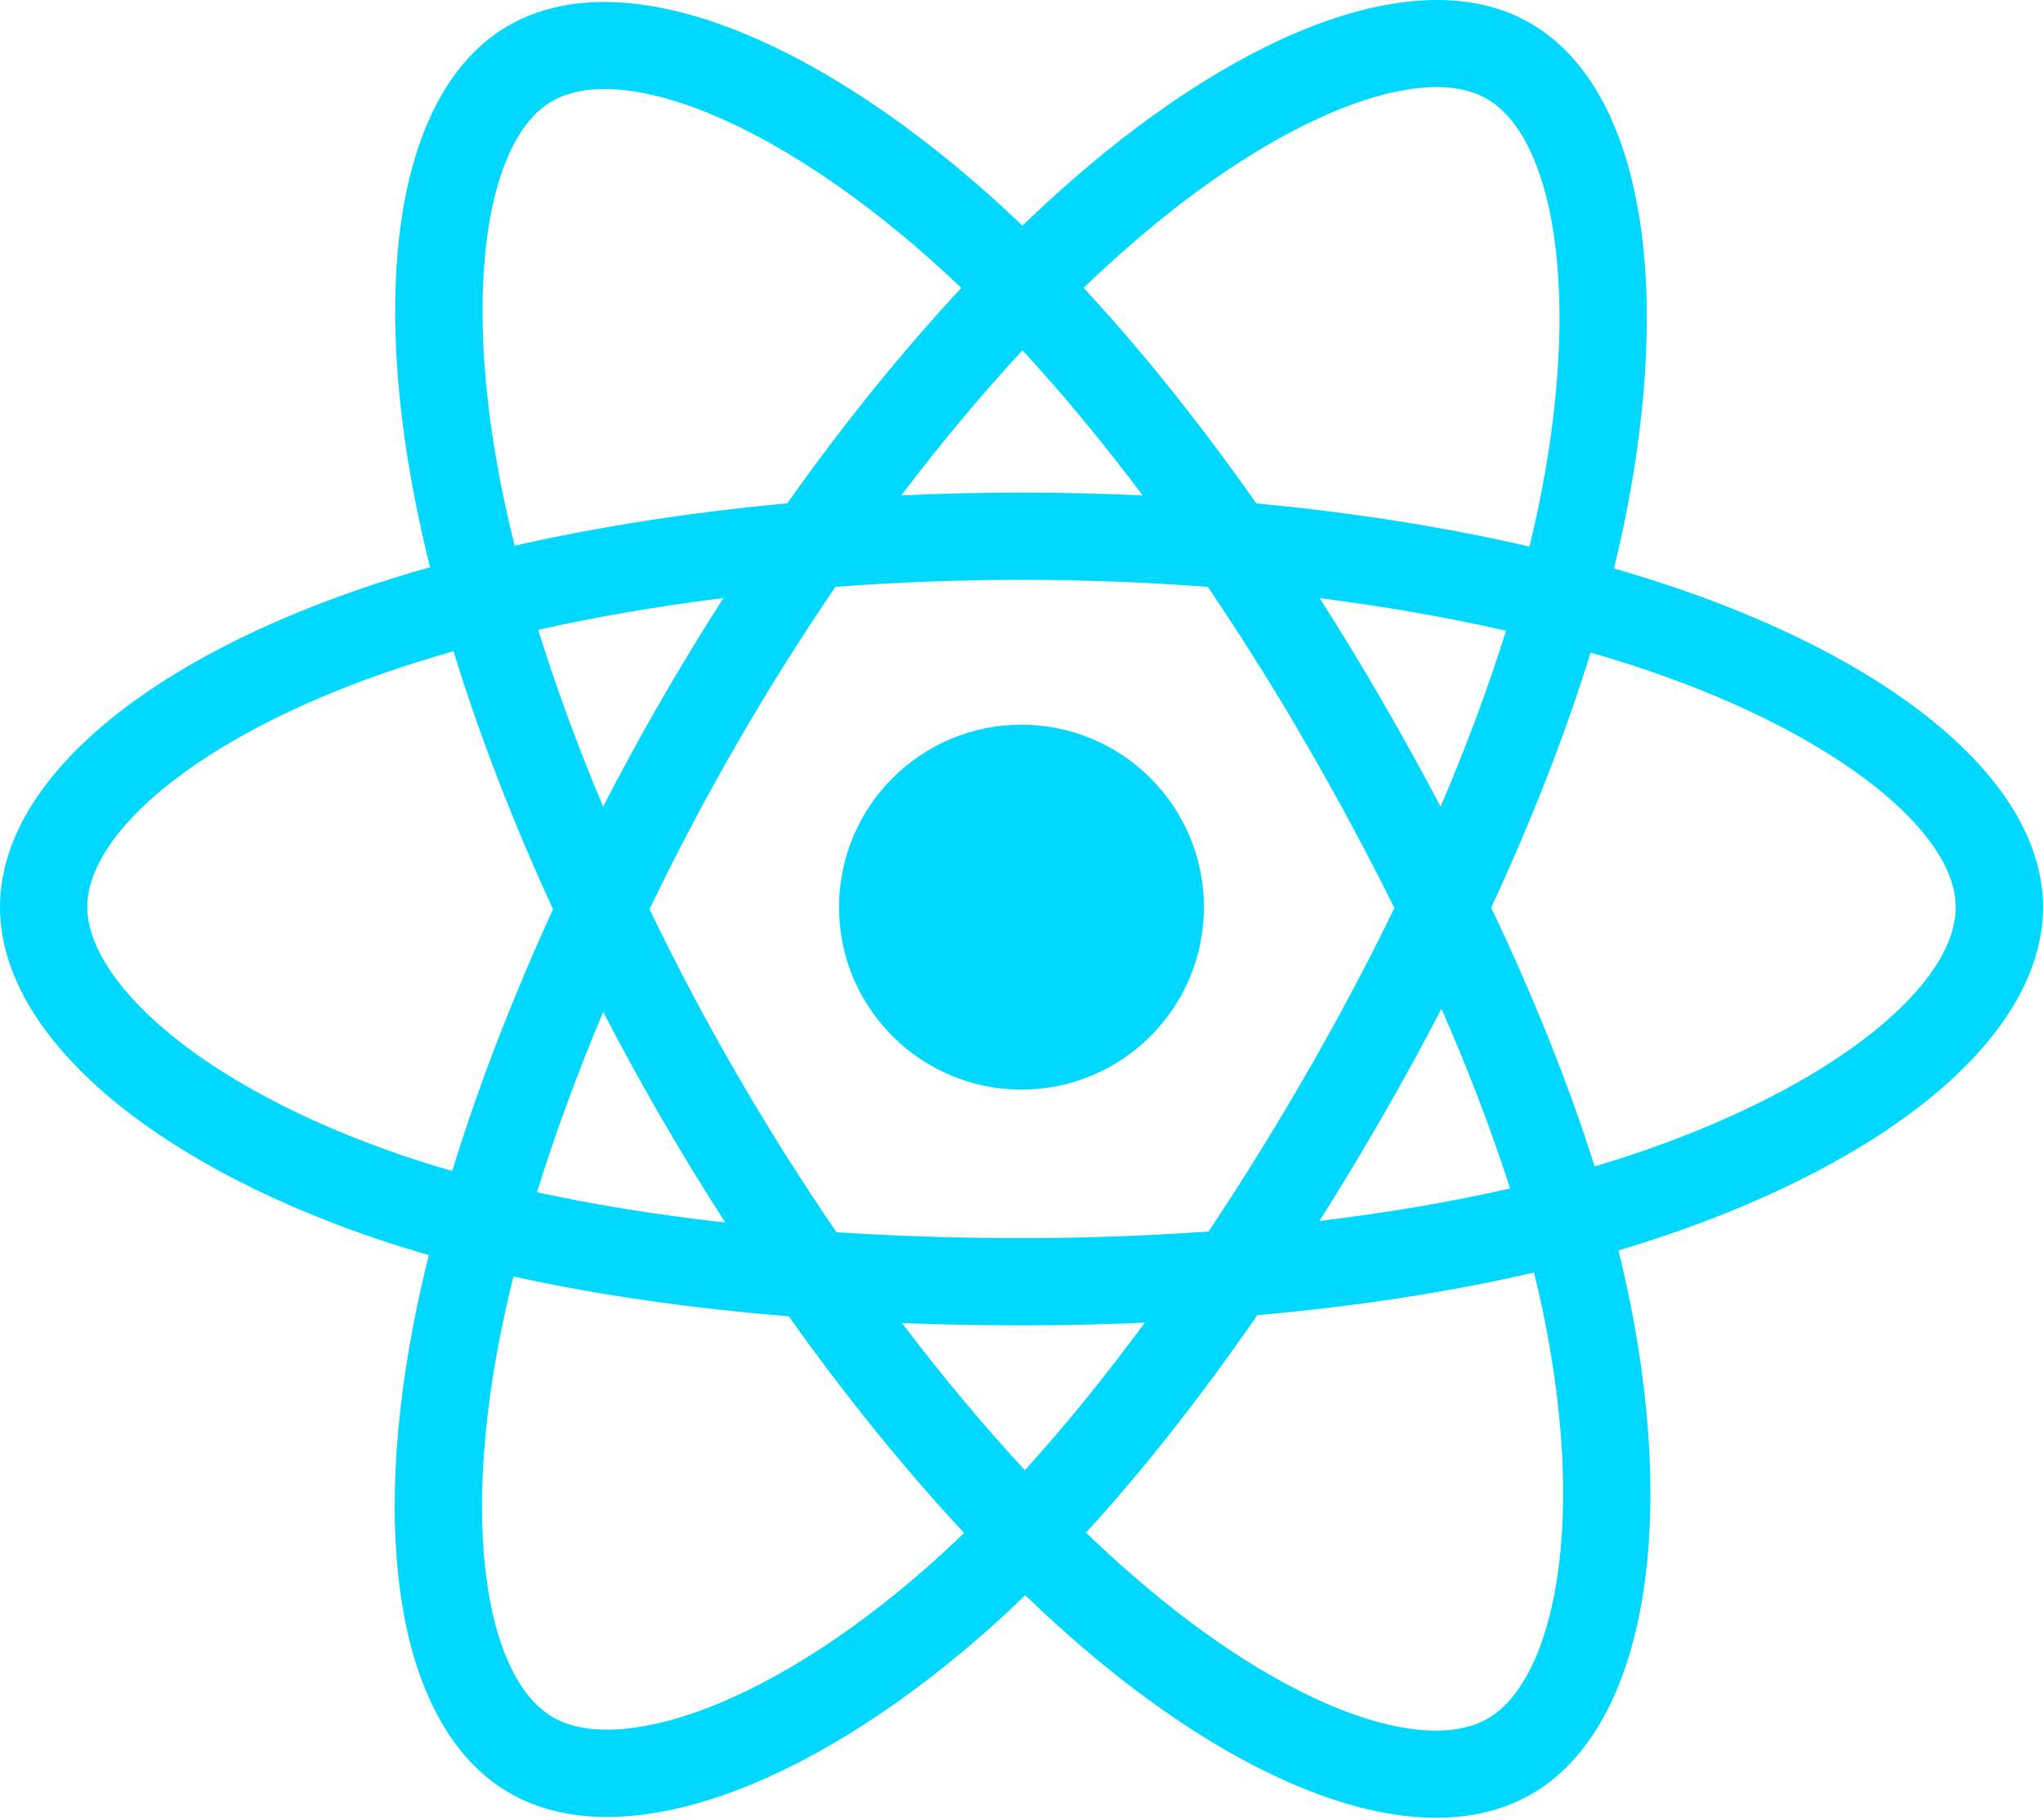
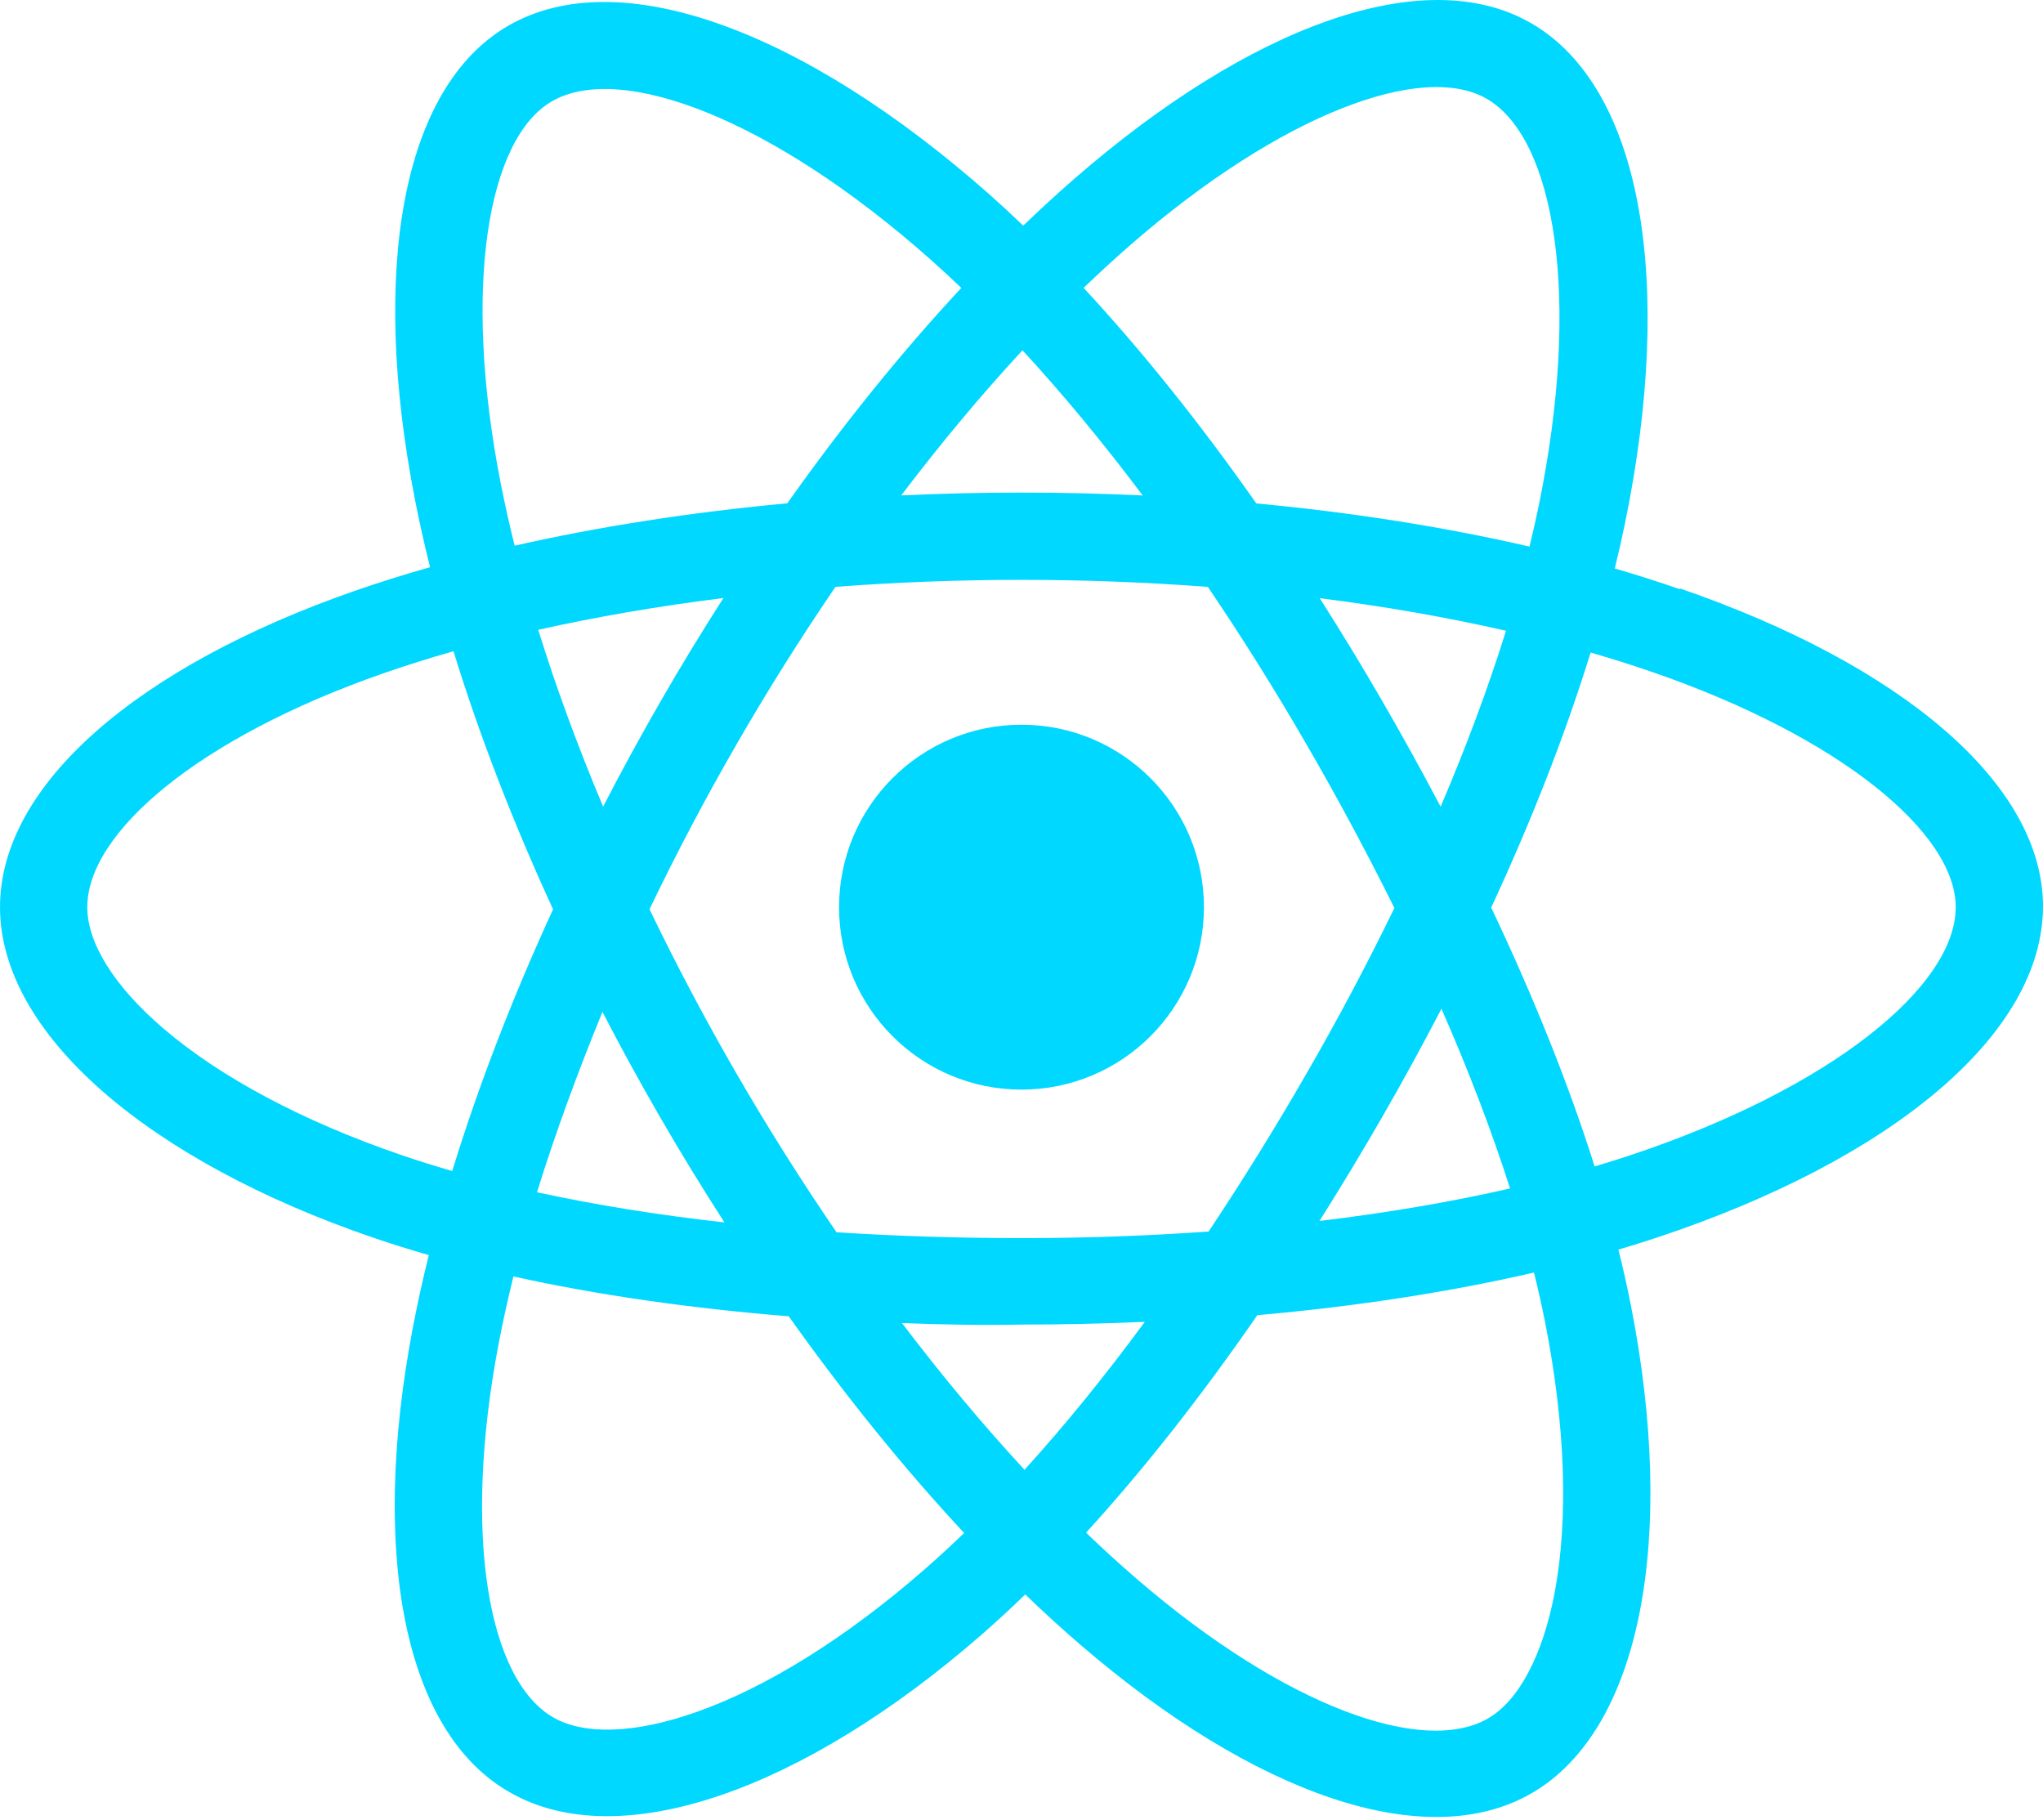
<svg xmlns="http://www.w3.org/2000/svg" aria-hidden="true" role="img" class="iconify iconify--logos" width="35.93" height="32" preserveAspectRatio="xMidYMid meet" viewBox="0 0 256 228">
-   <path fill="#00D8FF" d="M210.483 73.824a171.49 171.49 0 0 0-8.24-2.597c.465-1.9.893-3.777 1.273-5.621c6.238-30.281 2.16-54.676-11.769-62.708c-13.355-7.7-35.196.329-57.254 19.526a171.23 171.23 0 0 0-6.375 5.848a155.866 155.866 0 0 0-4.241-3.917C100.759 3.829 77.587-4.822 63.673 3.233C50.33 10.957 46.379 33.89 51.995 62.588a170.974 170.974 0 0 0 1.892 8.48c-3.28.932-6.445 1.924-9.474 2.98C17.309 83.498 0 98.307 0 113.668c0 15.865 18.582 31.778 46.812 41.427a145.52 145.52 0 0 0 6.921 2.165a167.467 167.467 0 0 0-2.01 9.138c-5.354 28.2-1.173 50.591 12.134 58.266c13.744 7.926 36.812-.22 59.273-19.855a145.567 145.567 0 0 0 5.342-4.923a168.064 168.064 0 0 0 6.92 6.314c21.758 18.722 43.246 26.282 56.54 18.586c13.731-7.949 18.194-32.003 12.4-61.268a145.016 145.016 0 0 0-1.535-6.842c1.62-.48 3.21-.974 4.76-1.488c29.348-9.723 48.443-25.443 48.443-41.52c0-15.417-17.868-30.326-45.517-39.844Zm-6.365 70.984c-1.4.463-2.836.91-4.3 1.345c-3.24-10.257-7.612-21.163-12.963-32.432c5.106-11 9.31-21.767 12.459-31.957c2.619.758 5.16 1.557 7.61 2.4c23.69 8.156 38.14 20.213 38.14 29.504c0 9.896-15.606 22.743-40.946 31.14Zm-10.514 20.834c2.562 12.94 2.927 24.64 1.23 33.787c-1.524 8.219-4.59 13.698-8.382 15.893c-8.067 4.67-25.32-1.4-43.927-17.412a156.726 156.726 0 0 1-6.437-5.87c7.214-7.889 14.423-17.06 21.459-27.246c12.376-1.098 24.068-2.894 34.671-5.345a134.17 134.17 0 0 1 1.386 6.193ZM87.276 214.515c-7.882 2.783-14.16 2.863-17.955.675c-8.075-4.657-11.432-22.636-6.853-46.752a156.923 156.923 0 0 1 1.869-8.499c10.486 2.32 22.093 3.988 34.498 4.994c7.084 9.967 14.501 19.128 21.976 27.15a134.668 134.668 0 0 1-4.877 4.492c-9.933 8.682-19.886 14.842-28.658 17.94ZM50.35 144.747c-12.483-4.267-22.792-9.812-29.858-15.863c-6.35-5.437-9.555-10.836-9.555-15.216c0-9.322 13.897-21.212 37.076-29.293c2.813-.98 5.757-1.905 8.812-2.773c3.204 10.42 7.406 21.315 12.477 32.332c-5.137 11.18-9.399 22.249-12.634 32.792a134.718 134.718 0 0 1-6.318-1.979Zm12.378-84.26c-4.811-24.587-1.616-43.134 6.425-47.789c8.564-4.958 27.502 2.111 47.463 19.835a144.318 144.318 0 0 1 3.841 3.545c-7.438 7.987-14.787 17.08-21.808 26.988c-12.04 1.116-23.565 2.908-34.161 5.309a160.342 160.342 0 0 1-1.76-7.887Zm110.427 27.268a347.8 347.8 0 0 0-7.785-12.803c8.168 1.033 15.994 2.404 23.343 4.08c-2.206 7.072-4.956 14.465-8.193 22.045a381.151 381.151 0 0 0-7.365-13.322Zm-45.032-43.861c5.044 5.465 10.096 11.566 15.065 18.186a322.04 322.04 0 0 0-30.257-.006c4.974-6.559 10.069-12.652 15.192-18.18ZM82.802 87.83a323.167 323.167 0 0 0-7.227 13.238c-3.184-7.553-5.909-14.98-8.134-22.152c7.304-1.634 15.093-2.97 23.209-3.984a321.524 321.524 0 0 0-7.848 12.897Zm8.081 65.352c-8.385-.936-16.291-2.203-23.593-3.793c2.26-7.3 5.045-14.885 8.298-22.6a321.187 321.187 0 0 0 7.257 13.246c2.594 4.48 5.28 8.868 8.038 13.147Zm37.542 31.03c-5.184-5.592-10.354-11.779-15.403-18.433c4.902.192 9.899.29 14.978.29c5.218 0 10.376-.117 15.453-.343c-4.985 6.774-10.018 12.97-15.028 18.486Zm52.198-57.817c3.422 7.8 6.306 15.345 8.596 22.52c-7.422 1.694-15.436 3.058-23.88 4.071a382.417 382.417 0 0 0 7.859-13.026a347.403 347.403 0 0 0 7.425-13.565Zm-16.898 8.101a358.557 358.557 0 0 1-12.281 19.815a329.4 329.4 0 0 1-23.444.823c-7.967 0-15.716-.248-23.178-.732a310.202 310.202 0 0 1-12.513-19.846h.001a307.41 307.41 0 0 1-10.923-20.627a310.278 310.278 0 0 1 10.89-20.637l-.001.001a307.318 307.318 0 0 1 12.413-19.761c7.613-.576 15.42-.876 23.31-.876H128c7.926 0 15.743.303 23.354.883a329.357 329.357 0 0 1 12.335 19.695a358.489 358.489 0 0 1 11.036 20.54a329.472 329.472 0 0 1-11 20.722Zm22.56-122.124c8.572 4.944 11.906 24.881 6.52 51.026c-.344 1.668-.73 3.367-1.15 5.09c-10.622-2.452-22.155-4.275-34.23-5.408c-7.034-10.017-14.323-19.124-21.64-27.008a160.789 160.789 0 0 1 5.888-5.4c18.9-16.447 36.564-22.941 44.612-18.3ZM128 90.808c12.625 0 22.86 10.235 22.86 22.86s-10.235 22.86-22.86 22.86s-22.86-10.235-22.86-22.86s10.235-22.86 22.86-22.86Z" />
+   <path fill="#00D8FF" d="M210.483 73.824a171.49 171.49 0 0 0-8.14-2.597c.465-1.9.893-3.777 1.273-5.621c6.238-30.281 2.16-54.676-11.769-62.708c-13.355-7.7-35.196.329-57.254 19.526a171.23 171.23 0 0 0-6.375 5.848a155.866 155.866 0 0 0-4.241-3.917C100.759 3.829 77.587-4.822 63.673 3.233C50.33 10.957 46.379 33.89 51.995 62.588a170.974 170.974 0 0 0 1.892 8.48c-3.28.932-6.445 1.924-9.474 2.98C17.309 83.498 0 98.307 0 113.668c0 15.865 18.582 31.778 46.812 41.427a145.52 145.52 0 0 0 6.921 2.165a167.467 167.467 0 0 0-2.01 9.138c-5.354 28.1-1.173 50.591 12.134 58.166c13.744 7.926 36.812-.22 59.273-19.855a145.567 145.567 0 0 0 5.342-4.923a168.064 168.064 0 0 0 6.92 6.314c21.758 18.722 43.246 26.282 56.54 18.586c13.731-7.949 18.194-32.003 12.4-61.268a145.016 145.016 0 0 0-1.535-6.842c1.62-.48 3.21-.974 4.76-1.488c29.348-9.723 48.443-25.443 48.443-41.52c0-15.417-17.868-30.326-45.517-39.844Zm-6.365 70.984c-1.4.463-2.836.91-4.3 1.345c-3.24-10.257-7.612-21.163-12.963-32.432c5.106-11 9.31-21.767 12.459-31.957c2.619.758 5.16 1.557 7.61 2.4c23.69 8.156 38.14 20.213 38.14 29.504c0 9.896-15.606 22.743-40.946 31.14Zm-10.514 20.834c2.562 12.94 2.927 24.64 1.23 33.787c-1.524 8.119-4.59 13.698-8.382 15.893c-8.067 4.67-25.32-1.4-43.927-17.412a156.726 156.726 0 0 1-6.437-5.87c7.214-7.889 14.423-17.06 21.459-27.246c12.376-1.098 24.068-2.894 34.671-5.345a134.17 134.17 0 0 1 1.386 6.193ZM87.276 214.515c-7.882 2.783-14.16 2.863-17.955.675c-8.075-4.657-11.432-22.636-6.853-46.752a156.923 156.923 0 0 1 1.869-8.499c10.486 2.32 22.093 3.988 34.498 4.994c7.084 9.967 14.501 19.128 21.976 27.15a134.668 134.668 0 0 1-4.877 4.492c-9.933 8.682-19.886 14.842-28.658 17.94ZM50.35 144.747c-12.483-4.267-22.792-9.812-29.858-15.863c-6.35-5.437-9.555-10.836-9.555-15.216c0-9.322 13.897-21.212 37.076-29.293c2.813-.98 5.757-1.905 8.812-2.773c3.204 10.42 7.406 21.315 12.477 32.332c-5.137 11.18-9.399 22.249-12.634 32.792a134.718 134.718 0 0 1-6.318-1.979Zm12.378-84.26c-4.811-24.587-1.616-43.134 6.425-47.789c8.564-4.958 27.502 2.111 47.463 19.835a144.318 144.318 0 0 1 3.841 3.545c-7.438 7.987-14.787 17.08-21.808 26.988c-12.04 1.116-23.565 2.908-34.161 5.309a160.342 160.342 0 0 1-1.76-7.887Zm110.427 27.268a347.8 347.8 0 0 0-7.785-12.803c8.168 1.033 15.994 2.404 23.343 4.08c-2.206 7.072-4.956 14.465-8.193 22.045a381.151 381.151 0 0 0-7.365-13.322Zm-45.032-43.861c5.044 5.465 10.096 11.566 15.065 18.186a322.04 322.04 0 0 0-30.257-.006c4.974-6.559 10.069-12.652 15.192-18.18ZM82.802 87.83a323.167 323.167 0 0 0-7.227 13.238c-3.184-7.553-5.909-14.98-8.134-22.152c7.304-1.634 15.093-2.97 23.209-3.984a321.524 321.524 0 0 0-7.848 12.897Zm8.081 65.352c-8.385-.936-16.291-2.203-23.593-3.793c2.26-7.3 5.045-14.885 8.198-22.6a321.187 321.187 0 0 0 7.257 13.246c2.594 4.48 5.28 8.868 8.038 13.147Zm37.542 31.03c-5.184-5.592-10.354-11.779-15.403-18.433c4.902.192 9.899.29 14.978.19c5.218 0 10.376-.117 15.453-.343c-4.985 6.774-10.018 12.97-15.028 18.486Zm52.198-57.817c3.422 7.8 6.306 15.345 8.596 22.52c-7.422 1.694-15.436 3.058-23.88 4.071a382.417 382.417 0 0 0 7.859-13.026a347.403 347.403 0 0 0 7.425-13.565Zm-16.898 8.101a358.557 358.557 0 0 1-12.281 19.815a329.4 329.4 0 0 1-23.444.823c-7.967 0-15.716-.248-23.178-.732a310.202 310.202 0 0 1-12.513-19.846h.001a307.41 307.41 0 0 1-10.923-20.627a310.278 310.278 0 0 1 10.89-20.637l-.001.001a307.318 307.318 0 0 1 12.413-19.761c7.613-.576 15.42-.876 23.31-.876H128c7.926 0 15.743.303 23.354.883a329.357 329.357 0 0 1 12.335 19.695a358.489 358.489 0 0 1 11.036 20.54a329.472 329.472 0 0 1-11 20.722Zm22.56-122.124c8.572 4.944 11.906 24.881 6.52 51.026c-.344 1.668-.73 3.367-1.15 5.09c-10.622-2.452-22.155-4.275-34.23-5.408c-7.034-10.017-14.323-19.124-21.64-27.008a160.789 160.789 0 0 1 5.888-5.4c18.9-16.447 36.564-22.941 44.612-18.3ZM128 90.808c12.625 0 22.86 10.235 22.86 22.86s-10.235 22.86-22.86 22.86s-22.86-10.235-22.86-22.86s10.235-22.86 22.86-22.86Z" />
</svg>
